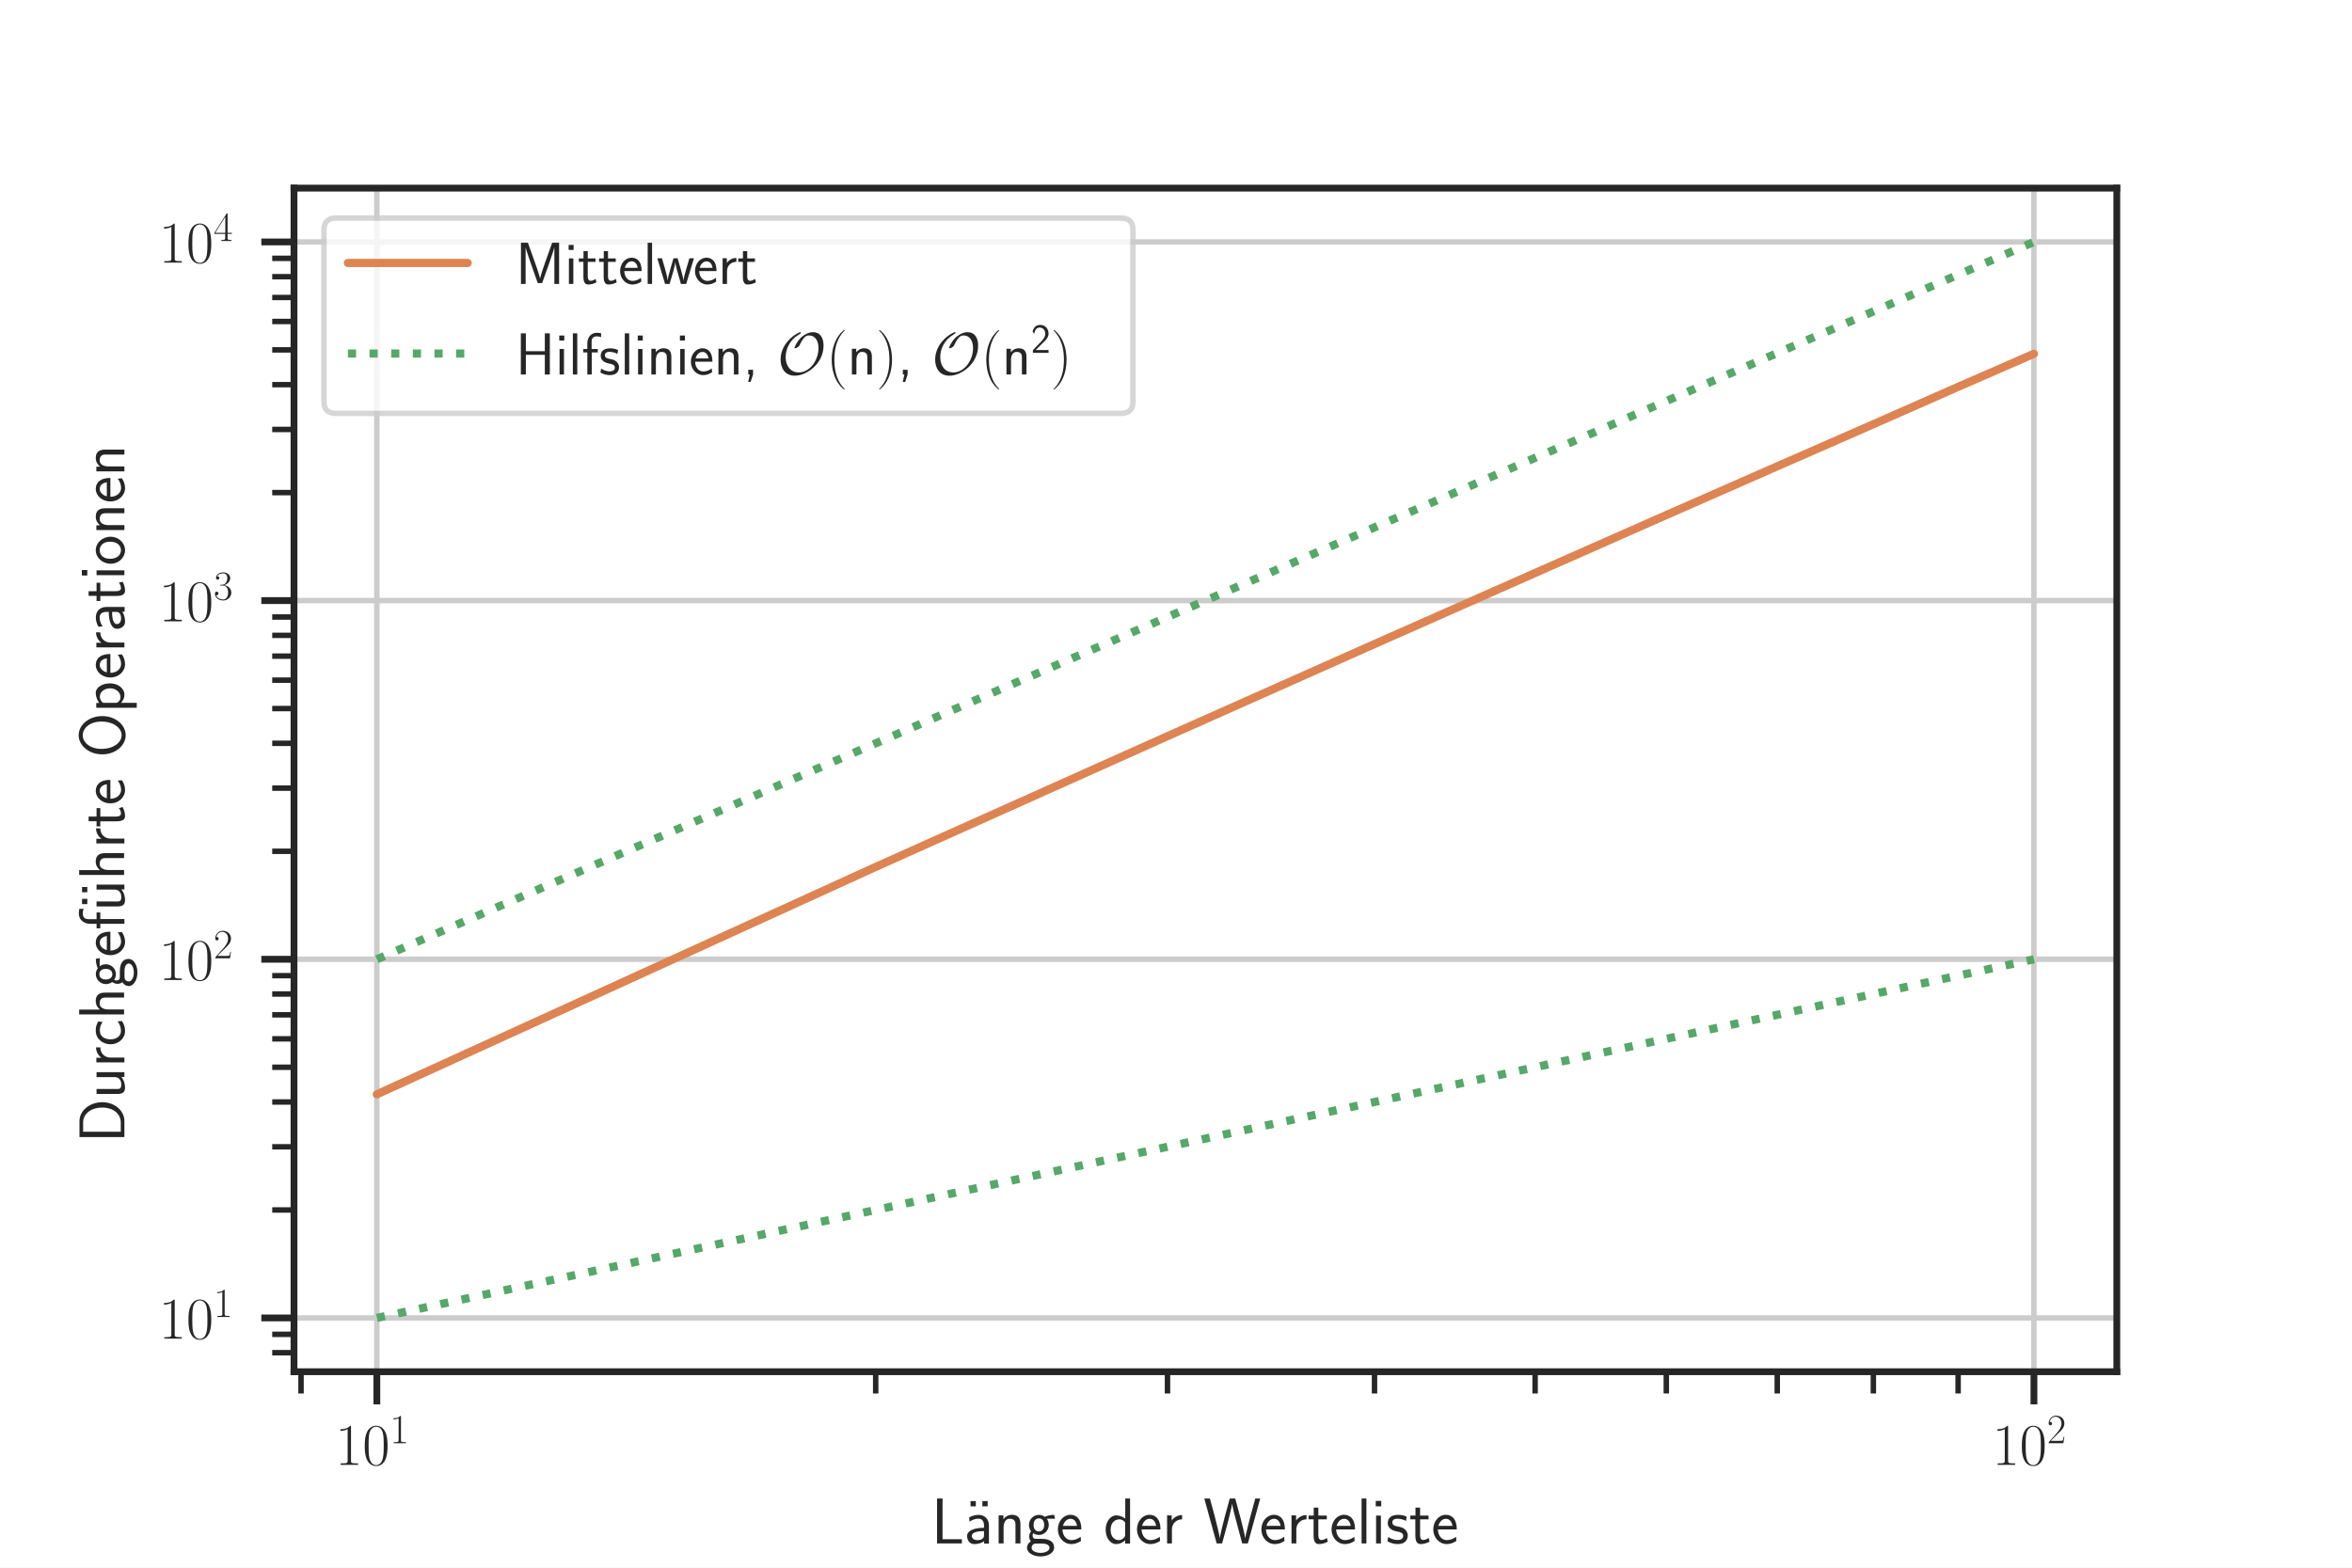
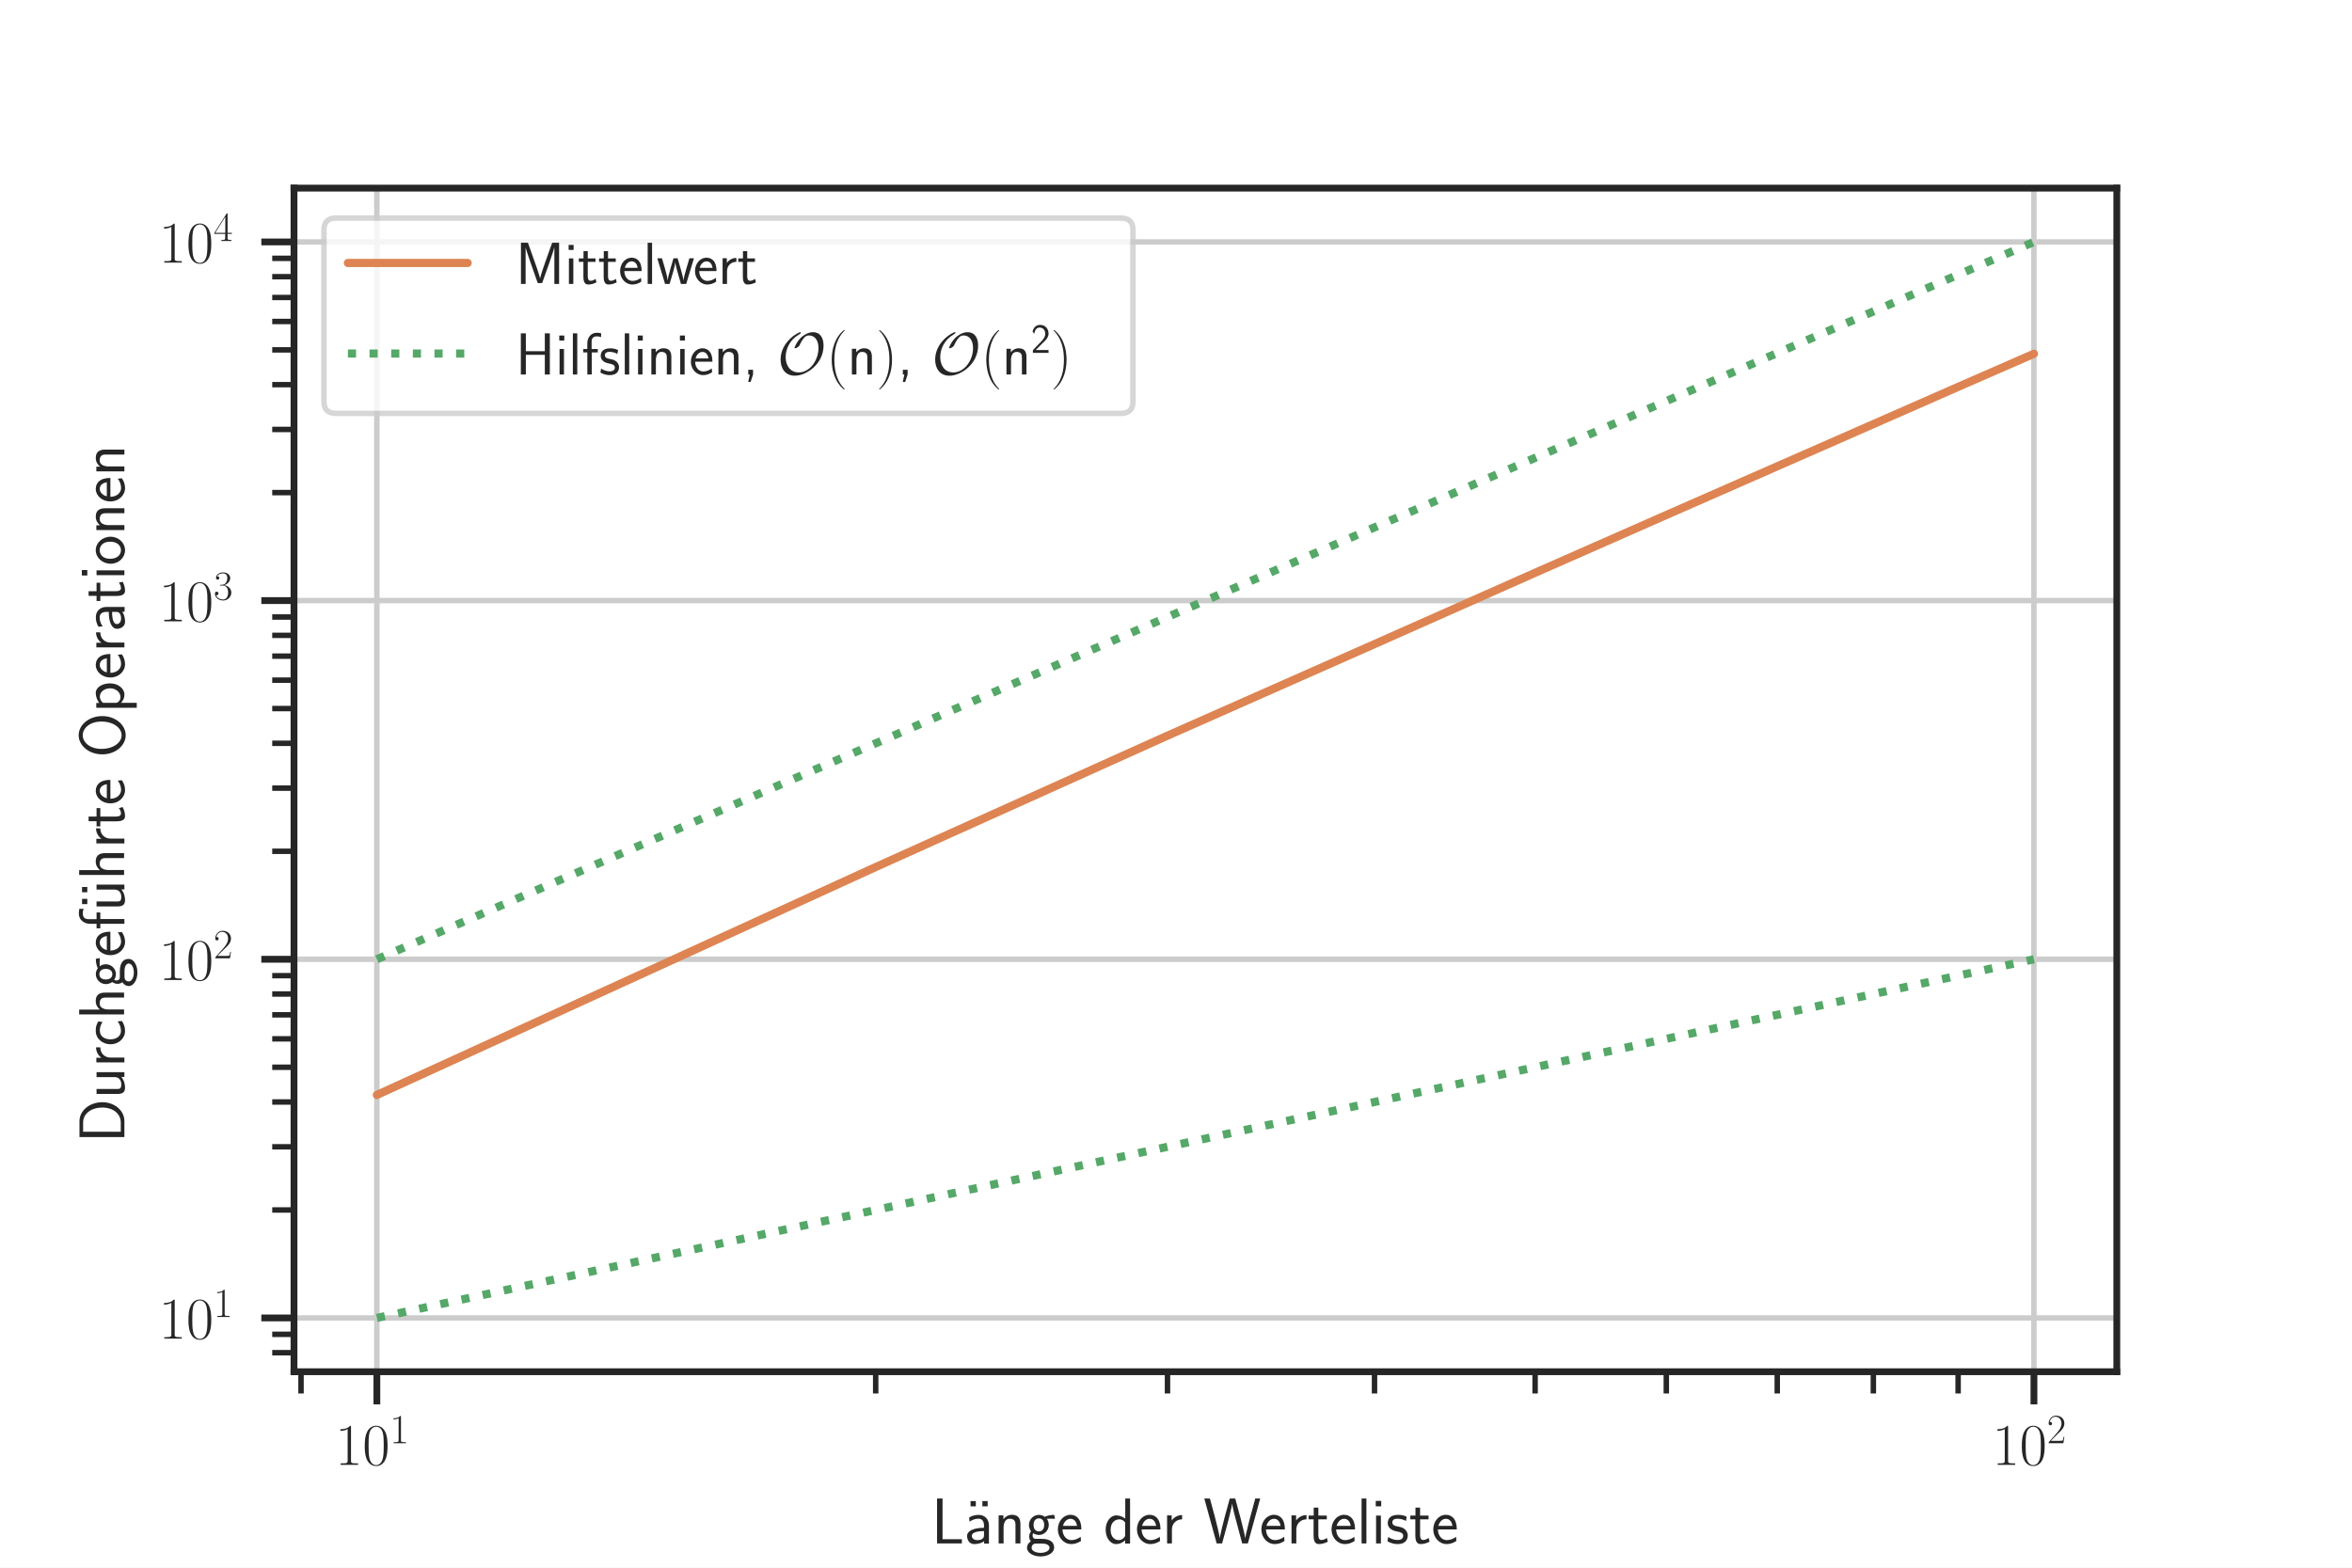
<svg xmlns="http://www.w3.org/2000/svg" xmlns:xlink="http://www.w3.org/1999/xlink" height="288pt" version="1.1" viewBox="0 0 432 288" width="432pt">
  <defs>
    <style type="text/css">*{stroke-linecap:butt;stroke-linejoin:round;}</style>
  </defs>
  <g id="figure_1">
    <g id="patch_1">
      <path d="M 0 288  L 432 288  L 432 0  L 0 0  z " style="fill:#ffffff;" />
    </g>
    <g id="axes_1">
      <g id="patch_2">
        <path d="M 54 252  L 388.8 252  L 388.8 34.56  L 54 34.56  z " style="fill:#ffffff;" />
      </g>
      <g id="matplotlib.axis_1">
        <g id="xtick_1">
          <g id="line2d_1">
-             <path clip-path="url(#p7a1b36a013)" d="M 69.218 252  L 69.218 34.56  " style="fill:none;stroke:#cccccc;stroke-linecap:round;" />
+             <path clip-path="url(#p994ddbbc6c)" d="M 69.218 252  L 69.218 34.56  " style="fill:none;stroke:#cccccc;stroke-linecap:round;" />
          </g>
          <g id="line2d_2">
            <defs>
-               <path d="M 0 0  L 0 6  " id="m33a12bcef4" style="stroke:#262626;stroke-width:1.25;" />
-             </defs>
-             <g>
-               <use style="fill:#262626;stroke:#262626;stroke-width:1.25;" x="69.218" xlink:href="#m33a12bcef4" y="252" />
+               <path d="M 0 0  L 0 6  " id="m03bc53f016" style="stroke:#262626;stroke-width:1.25;" />
+             </defs>
+             <g>
+               <use style="fill:#262626;stroke:#262626;stroke-width:1.25;" x="69.218" xlink:href="#m03bc53f016" y="252" />
            </g>
          </g>
          <g id="text_1">
            <g style="fill:#262626;" transform="translate(61.55454 269.1103)scale(0.11 -0.11)">
              <defs>
                <path d="M 1702 4058  C 1702 4192 1696 4192 1606 4192  C 1357 3916 979 3827 621 3827  C 602 3827 570 3827 563 3808  C 557 3795 557 3782 557 3648  C 755 3648 1088 3686 1344 3839  L 1344 461  C 1344 236 1331 160 781 160  L 589 160  L 589 0  C 896 0 1216 0 1523 0  C 1830 0 2150 0 2458 0  L 2458 160  L 2266 160  C 1715 160 1702 230 1702 458  L 1702 4058  z " id="CMR17-31" transform="scale(0.015625)" />
                <path d="M 2688 2025  C 2688 2416 2682 3080 2413 3591  C 2176 4039 1798 4198 1466 4198  C 1158 4198 768 4058 525 3597  C 269 3118 243 2524 243 2025  C 243 1661 250 1106 448 619  C 723 -39 1216 -128 1466 -128  C 1760 -128 2208 -7 2470 600  C 2662 1042 2688 1559 2688 2025  z M 1466 -26  C 1056 -26 813 325 723 812  C 653 1188 653 1738 653 2096  C 653 2588 653 2997 736 3387  C 858 3929 1216 4096 1466 4096  C 1728 4096 2067 3923 2189 3400  C 2272 3036 2278 2607 2278 2096  C 2278 1680 2278 1169 2202 792  C 2067 95 1690 -26 1466 -26  z " id="CMR17-30" transform="scale(0.015625)" />
              </defs>
              <use transform="scale(0.996264)" xlink:href="#CMR17-31" />
              <use transform="translate(45.69048 0)scale(0.996264)" xlink:href="#CMR17-30" />
              <use transform="translate(91.38095 36.15364)scale(0.697382)" xlink:href="#CMR17-31" />
            </g>
          </g>
        </g>
        <g id="xtick_2">
          <g id="line2d_3">
-             <path clip-path="url(#p7a1b36a013)" d="M 373.582 252  L 373.582 34.56  " style="fill:none;stroke:#cccccc;stroke-linecap:round;" />
+             <path clip-path="url(#p994ddbbc6c)" d="M 373.582 252  L 373.582 34.56  " style="fill:none;stroke:#cccccc;stroke-linecap:round;" />
          </g>
          <g id="line2d_4">
            <g>
-               <use style="fill:#262626;stroke:#262626;stroke-width:1.25;" x="373.582" xlink:href="#m33a12bcef4" y="252" />
+               <use style="fill:#262626;stroke:#262626;stroke-width:1.25;" x="373.582" xlink:href="#m03bc53f016" y="252" />
            </g>
          </g>
          <g id="text_2">
            <g style="fill:#262626;" transform="translate(365.9182 269.1103)scale(0.11 -0.11)">
              <defs>
                <path d="M 2669 989  L 2554 989  C 2490 536 2438 459 2413 420  C 2381 369 1920 369 1830 369  L 602 369  C 832 619 1280 1072 1824 1597  C 2214 1967 2669 2402 2669 3035  C 2669 3790 2067 4224 1395 4224  C 691 4224 262 3604 262 3030  C 262 2780 448 2748 525 2748  C 589 2748 781 2787 781 3010  C 781 3207 614 3264 525 3264  C 486 3264 448 3258 422 3245  C 544 3790 915 4058 1306 4058  C 1862 4058 2227 3617 2227 3035  C 2227 2479 1901 2000 1536 1584  L 262 146  L 262 0  L 2515 0  L 2669 989  z " id="CMR17-32" transform="scale(0.015625)" />
              </defs>
              <use transform="scale(0.996264)" xlink:href="#CMR17-31" />
              <use transform="translate(45.69048 0)scale(0.996264)" xlink:href="#CMR17-30" />
              <use transform="translate(91.38095 36.15364)scale(0.697382)" xlink:href="#CMR17-32" />
            </g>
          </g>
        </g>
        <g id="xtick_3">
          <g id="line2d_5">
            <defs>
-               <path d="M 0 0  L 0 4  " id="m834cd4050b" style="stroke:#262626;" />
-             </defs>
-             <g>
-               <use style="fill:#262626;stroke:#262626;" x="55.291" xlink:href="#m834cd4050b" y="252" />
+               <path d="M 0 0  L 0 4  " id="m96eaa9b35e" style="stroke:#262626;" />
+             </defs>
+             <g>
+               <use style="fill:#262626;stroke:#262626;" x="55.291" xlink:href="#m96eaa9b35e" y="252" />
            </g>
          </g>
        </g>
        <g id="xtick_4">
          <g id="line2d_6">
            <g>
-               <use style="fill:#262626;stroke:#262626;" x="160.841" xlink:href="#m834cd4050b" y="252" />
+               <use style="fill:#262626;stroke:#262626;" x="160.841" xlink:href="#m96eaa9b35e" y="252" />
            </g>
          </g>
        </g>
        <g id="xtick_5">
          <g id="line2d_7">
            <g>
-               <use style="fill:#262626;stroke:#262626;" x="214.437" xlink:href="#m834cd4050b" y="252" />
+               <use style="fill:#262626;stroke:#262626;" x="214.437" xlink:href="#m96eaa9b35e" y="252" />
            </g>
          </g>
        </g>
        <g id="xtick_6">
          <g id="line2d_8">
            <g>
-               <use style="fill:#262626;stroke:#262626;" x="252.463" xlink:href="#m834cd4050b" y="252" />
+               <use style="fill:#262626;stroke:#262626;" x="252.463" xlink:href="#m96eaa9b35e" y="252" />
            </g>
          </g>
        </g>
        <g id="xtick_7">
          <g id="line2d_9">
            <g>
-               <use style="fill:#262626;stroke:#262626;" x="281.959" xlink:href="#m834cd4050b" y="252" />
+               <use style="fill:#262626;stroke:#262626;" x="281.959" xlink:href="#m96eaa9b35e" y="252" />
            </g>
          </g>
        </g>
        <g id="xtick_8">
          <g id="line2d_10">
            <g>
-               <use style="fill:#262626;stroke:#262626;" x="306.059" xlink:href="#m834cd4050b" y="252" />
+               <use style="fill:#262626;stroke:#262626;" x="306.059" xlink:href="#m96eaa9b35e" y="252" />
            </g>
          </g>
        </g>
        <g id="xtick_9">
          <g id="line2d_11">
            <g>
-               <use style="fill:#262626;stroke:#262626;" x="326.435" xlink:href="#m834cd4050b" y="252" />
+               <use style="fill:#262626;stroke:#262626;" x="326.435" xlink:href="#m96eaa9b35e" y="252" />
            </g>
          </g>
        </g>
        <g id="xtick_10">
          <g id="line2d_12">
            <g>
-               <use style="fill:#262626;stroke:#262626;" x="344.086" xlink:href="#m834cd4050b" y="252" />
+               <use style="fill:#262626;stroke:#262626;" x="344.086" xlink:href="#m96eaa9b35e" y="252" />
            </g>
          </g>
        </g>
        <g id="xtick_11">
          <g id="line2d_13">
            <g>
-               <use style="fill:#262626;stroke:#262626;" x="359.655" xlink:href="#m834cd4050b" y="252" />
+               <use style="fill:#262626;stroke:#262626;" x="359.655" xlink:href="#m96eaa9b35e" y="252" />
            </g>
          </g>
        </g>
        <g id="text_3">
          <g style="fill:#262626;" transform="translate(171.063 283.5434)scale(0.12 -0.12)">
            <defs>
              <path d="M 1670 414  C 1594 414 1517 414 1440 414  L 1101 414  L 1101 4416  L 563 4416  L 563 0  L 3002 0  L 3002 414  L 1670 414  z " id="CMSS17-4c" transform="scale(0.015625)" />
              <path d="M 1178 4164  L 659 4164  L 659 3648  L 1178 3648  L 1178 4164  z M 2342 4164  L 1824 4164  L 1824 3648  L 2342 3648  L 2342 4164  z " id="CMSS17-7f" transform="scale(0.015625)" />
              <path d="M 2406 1791  C 2406 2392 1978 2808 1402 2808  C 1120 2808 813 2757 461 2553  L 499 2135  C 659 2248 934 2432 1395 2432  C 1722 2432 1920 2180 1920 1782  L 1920 1536  C 896 1536 256 1238 256 726  C 256 461 416 -64 947 -64  C 1043 -64 1562 -64 1933 217  L 1933 -19  L 2406 -19  L 2406 1791  z M 1920 816  C 1920 701 1920 548 1728 434  C 1562 325 1350 325 1261 325  C 941 325 723 511 723 744  C 723 1211 1722 1211 1920 1211  L 1920 816  z " id="CMSS17-61" transform="scale(0.015625)" />
              <path d="M 2618 1877  C 2618 2283 2522 2816 1798 2816  C 1389 2816 1120 2606 941 2389  L 941 2758  L 474 2758  L 474 0  L 960 0  L 960 1559  C 960 1964 1114 2428 1549 2428  C 2112 2428 2131 2048 2131 1829  L 2131 0  L 2618 0  L 2618 1877  z " id="CMSS17-6e" transform="scale(0.015625)" />
              <path d="M 2848 2808  C 2483 2808 2170 2738 1914 2617  C 1702 2777 1485 2808 1338 2808  C 781 2808 358 2349 358 1814  C 358 1468 550 1207 563 1195  C 448 1035 384 863 384 672  C 384 448 474 289 544 200  C 211 -3 166 -314 166 -435  C 166 -898 749 -1280 1498 -1280  C 2253 -1280 2835 -898 2835 -428  C 2835 448 1856 448 1587 448  L 1069 448  C 973 448 717 448 717 791  C 717 921 774 1004 781 1010  C 877 940 1075 832 1338 832  C 1869 832 2310 1278 2310 1827  C 2310 2132 2170 2355 2112 2432  L 2131 2432  C 2150 2432 2419 2432 2515 2432  C 2720 2432 2739 2429 2918 2419  L 2848 2808  z M 1338 1182  C 1120 1182 813 1315 813 1823  C 813 2375 1165 2464 1331 2464  C 1549 2464 1856 2331 1856 1823  C 1856 1271 1504 1182 1338 1182  z M 1581 -10  C 1734 -10 2381 -10 2381 -442  C 2381 -714 1984 -929 1504 -929  C 1018 -929 621 -720 621 -435  C 621 -403 621 -10 1062 -10  L 1581 -10  z " id="CMSS17-67" transform="scale(0.015625)" />
              <path d="M 2502 1377  C 2502 1590 2490 2003 2285 2345  C 2061 2713 1696 2816 1421 2816  C 755 2816 192 2188 192 1375  C 192 582 774 -64 1510 -64  C 1798 -64 2150 19 2470 248  C 2470 274 2458 414 2451 420  C 2451 433 2432 630 2432 656  C 2125 407 1773 325 1517 325  C 1107 325 666 667 646 1377  L 2502 1377  z M 698 1728  C 781 2084 1062 2421 1421 2421  C 1517 2421 1965 2421 2080 1728  L 698 1728  z " id="CMSS17-65" transform="scale(0.015625)" />
              <path d="M 2611 4416  L 2138 4416  L 2138 2438  C 1939 2603 1613 2756 1254 2756  C 672 2756 211 2131 211 1347  C 211 562 666 -64 1235 -64  C 1677 -64 1971 172 2125 306  L 2125 -13  L 2611 -13  L 2611 4416  z M 2125 836  C 2125 747 2125 653 1926 482  C 1798 375 1645 325 1498 325  C 1152 325 698 576 698 1340  C 698 2134 1210 2368 1562 2368  C 1798 2368 1990 2254 2125 2065  L 2125 836  z " id="CMSS17-64" transform="scale(0.015625)" />
              <path d="M 954 1363  C 954 1965 1395 2368 1958 2368  L 1958 2789  C 1549 2789 1165 2585 934 2253  L 934 2758  L 480 2758  L 480 0  L 954 0  L 954 1363  z " id="CMSS17-72" transform="scale(0.015625)" />
              <path d="M 5581 4416  L 5094 4416  L 4557 2437  C 4474 2118 4397 1801 4320 1482  C 4205 1011 4122 681 4109 515  L 4102 515  C 4090 687 4006 1049 3904 1457  C 3827 1795 3744 2131 3654 2462  L 3123 4416  L 2586 4416  L 2080 2562  L 1824 1549  C 1632 747 1626 632 1613 505  L 1606 505  C 1606 543 1581 753 1402 1498  C 1312 1868 1222 2244 1126 2601  L 634 4416  L 83 4416  L 1299 0  L 1830 0  L 2336 1839  L 2592 2851  C 2765 3564 2803 3742 2816 3901  L 2822 3901  C 2822 3876 2880 3474 3130 2545  L 3808 0  L 4365 0  L 5581 4416  z " id="CMSS17-57" transform="scale(0.015625)" />
              <path d="M 1069 2368  L 1901 2368  L 1901 2737  L 1069 2737  L 1069 3520  L 614 3520  L 614 2737  L 109 2737  L 109 2368  L 602 2368  L 602 749  C 602 384 685 -64 1107 -64  C 1427 -64 1722 25 2003 172  L 1901 548  C 1747 414 1562 337 1363 337  C 1082 337 1069 696 1069 856  L 1069 2368  z " id="CMSS17-74" transform="scale(0.015625)" />
              <path d="M 947 4416  L 474 4416  L 474 0  L 947 0  L 947 4416  z " id="CMSS17-6c" transform="scale(0.015625)" />
              <path d="M 979 4183  L 442 4183  L 442 3648  L 979 3648  L 979 4183  z M 947 2739  L 474 2739  L 474 0  L 947 0  L 947 2739  z " id="CMSS17-69" transform="scale(0.015625)" />
              <path d="M 2061 2627  C 1683 2807 1389 2807 1197 2807  C 742 2807 198 2648 198 2003  C 198 1359 902 1218 1094 1179  C 1389 1122 1715 1058 1715 740  C 1715 337 1254 337 1171 337  C 915 337 563 407 243 638  L 166 210  C 531 0 883 -64 1178 -64  C 1965 -64 2163 416 2163 781  C 2163 1094 1984 1305 1862 1401  C 1651 1568 1574 1587 1050 1696  C 960 1709 646 1779 646 2066  C 646 2432 1050 2432 1139 2432  C 1555 2432 1811 2303 1984 2208  L 2061 2627  z " id="CMSS17-73" transform="scale(0.015625)" />
            </defs>
            <use transform="scale(0.996264)" xlink:href="#CMSS17-4c" />
            <use transform="translate(49.72625 0)scale(0.996264)" xlink:href="#CMSS17-7f" />
            <use transform="translate(50.68711 0)scale(0.996264)" xlink:href="#CMSS17-61" />
            <use transform="translate(95.60903 0)scale(0.996264)" xlink:href="#CMSS17-6e" />
            <use transform="translate(143.814 0)scale(0.996264)" xlink:href="#CMSS17-67" />
            <use transform="translate(190.6576 0)scale(0.996264)" xlink:href="#CMSS17-65" />
            <use transform="translate(263.5255 0)scale(0.996264)" xlink:href="#CMSS17-64" />
            <use transform="translate(311.7305 0)scale(0.996264)" xlink:href="#CMSS17-65" />
            <use transform="translate(353.3693 0)scale(0.996264)" xlink:href="#CMSS17-72" />
            <use transform="translate(416.5082 0)scale(0.996264)" xlink:href="#CMSS17-57" />
            <use transform="translate(502.1479 0)scale(0.996264)" xlink:href="#CMSS17-65" />
            <use transform="translate(543.7867 0)scale(0.996264)" xlink:href="#CMSS17-72" />
            <use transform="translate(575.6965 0)scale(0.996264)" xlink:href="#CMSS17-74" />
            <use transform="translate(609.5281 0)scale(0.996264)" xlink:href="#CMSS17-65" />
            <use transform="translate(651.1669 0)scale(0.996264)" xlink:href="#CMSS17-6c" />
            <use transform="translate(673.3476 0)scale(0.996264)" xlink:href="#CMSS17-69" />
            <use transform="translate(695.5283 0)scale(0.996264)" xlink:href="#CMSS17-73" />
            <use transform="translate(731.4419 0)scale(0.996264)" xlink:href="#CMSS17-74" />
            <use transform="translate(765.2734 0)scale(0.996264)" xlink:href="#CMSS17-65" />
          </g>
        </g>
      </g>
      <g id="matplotlib.axis_2">
        <g id="ytick_1">
          <g id="line2d_14">
-             <path clip-path="url(#p7a1b36a013)" d="M 54 242.116  L 388.8 242.116  " style="fill:none;stroke:#cccccc;stroke-linecap:round;" />
+             <path clip-path="url(#p994ddbbc6c)" d="M 54 242.116  L 388.8 242.116  " style="fill:none;stroke:#cccccc;stroke-linecap:round;" />
          </g>
          <g id="line2d_15">
            <defs>
-               <path d="M 0 0  L -6 0  " id="m596c46cabe" style="stroke:#262626;stroke-width:1.25;" />
-             </defs>
-             <g>
-               <use style="fill:#262626;stroke:#262626;stroke-width:1.25;" x="54" xlink:href="#m596c46cabe" y="242.116" />
+               <path d="M 0 0  L -6 0  " id="m6e519a9a0d" style="stroke:#262626;stroke-width:1.25;" />
+             </defs>
+             <g>
+               <use style="fill:#262626;stroke:#262626;stroke-width:1.25;" x="54" xlink:href="#m6e519a9a0d" y="242.116" />
            </g>
          </g>
          <g id="text_4">
            <g style="fill:#262626;" transform="translate(29.17273 245.9215)scale(0.11 -0.11)">
              <use transform="scale(0.996264)" xlink:href="#CMR17-31" />
              <use transform="translate(45.69048 0)scale(0.996264)" xlink:href="#CMR17-30" />
              <use transform="translate(91.38095 36.15364)scale(0.697382)" xlink:href="#CMR17-31" />
            </g>
          </g>
        </g>
        <g id="ytick_2">
          <g id="line2d_16">
-             <path clip-path="url(#p7a1b36a013)" d="M 54 176.225  L 388.8 176.225  " style="fill:none;stroke:#cccccc;stroke-linecap:round;" />
+             <path clip-path="url(#p994ddbbc6c)" d="M 54 176.225  L 388.8 176.225  " style="fill:none;stroke:#cccccc;stroke-linecap:round;" />
          </g>
          <g id="line2d_17">
            <g>
-               <use style="fill:#262626;stroke:#262626;stroke-width:1.25;" x="54" xlink:href="#m596c46cabe" y="176.225" />
+               <use style="fill:#262626;stroke:#262626;stroke-width:1.25;" x="54" xlink:href="#m6e519a9a0d" y="176.225" />
            </g>
          </g>
          <g id="text_5">
            <g style="fill:#262626;" transform="translate(29.17273 180.0306)scale(0.11 -0.11)">
              <use transform="scale(0.996264)" xlink:href="#CMR17-31" />
              <use transform="translate(45.69048 0)scale(0.996264)" xlink:href="#CMR17-30" />
              <use transform="translate(91.38095 36.15364)scale(0.697382)" xlink:href="#CMR17-32" />
            </g>
          </g>
        </g>
        <g id="ytick_3">
          <g id="line2d_18">
-             <path clip-path="url(#p7a1b36a013)" d="M 54 110.335  L 388.8 110.335  " style="fill:none;stroke:#cccccc;stroke-linecap:round;" />
+             <path clip-path="url(#p994ddbbc6c)" d="M 54 110.335  L 388.8 110.335  " style="fill:none;stroke:#cccccc;stroke-linecap:round;" />
          </g>
          <g id="line2d_19">
            <g>
-               <use style="fill:#262626;stroke:#262626;stroke-width:1.25;" x="54" xlink:href="#m596c46cabe" y="110.335" />
+               <use style="fill:#262626;stroke:#262626;stroke-width:1.25;" x="54" xlink:href="#m6e519a9a0d" y="110.335" />
            </g>
          </g>
          <g id="text_6">
            <g style="fill:#262626;" transform="translate(29.17273 114.1397)scale(0.11 -0.11)">
              <defs>
                <path d="M 1414 2157  C 1984 2157 2234 1662 2234 1090  C 2234 320 1824 25 1453 25  C 1114 25 563 194 390 693  C 422 680 454 680 486 680  C 640 680 755 782 755 948  C 755 1133 614 1216 486 1216  C 378 1216 211 1165 211 926  C 211 335 787 -128 1466 -128  C 2176 -128 2720 430 2720 1085  C 2720 1707 2208 2157 1600 2227  C 2086 2328 2554 2756 2554 3329  C 2554 3820 2048 4179 1472 4179  C 890 4179 378 3829 378 3329  C 378 3110 544 3072 627 3072  C 762 3072 877 3155 877 3321  C 877 3486 762 3569 627 3569  C 602 3569 570 3569 544 3557  C 730 3959 1235 4032 1459 4032  C 1683 4032 2106 3925 2106 3320  C 2106 3143 2080 2828 1862 2550  C 1670 2304 1453 2304 1242 2284  C 1210 2284 1062 2269 1037 2269  C 992 2263 966 2257 966 2208  C 966 2163 973 2157 1101 2157  L 1414 2157  z " id="CMR17-33" transform="scale(0.015625)" />
              </defs>
              <use transform="scale(0.996264)" xlink:href="#CMR17-31" />
              <use transform="translate(45.69048 0)scale(0.996264)" xlink:href="#CMR17-30" />
              <use transform="translate(91.38095 36.15364)scale(0.697382)" xlink:href="#CMR17-33" />
            </g>
          </g>
        </g>
        <g id="ytick_4">
          <g id="line2d_20">
-             <path clip-path="url(#p7a1b36a013)" d="M 54 44.444  L 388.8 44.444  " style="fill:none;stroke:#cccccc;stroke-linecap:round;" />
+             <path clip-path="url(#p994ddbbc6c)" d="M 54 44.444  L 388.8 44.444  " style="fill:none;stroke:#cccccc;stroke-linecap:round;" />
          </g>
          <g id="line2d_21">
            <g>
-               <use style="fill:#262626;stroke:#262626;stroke-width:1.25;" x="54" xlink:href="#m596c46cabe" y="44.444" />
+               <use style="fill:#262626;stroke:#262626;stroke-width:1.25;" x="54" xlink:href="#m6e519a9a0d" y="44.444" />
            </g>
          </g>
          <g id="text_7">
            <g style="fill:#262626;" transform="translate(29.17273 48.24881)scale(0.11 -0.11)">
              <defs>
                <path d="M 2150 4122  C 2150 4256 2144 4256 2029 4256  L 128 1254  L 128 1088  L 1779 1088  L 1779 457  C 1779 224 1766 160 1318 160  L 1197 160  L 1197 0  C 1402 0 1747 0 1965 0  C 2182 0 2528 0 2733 0  L 2733 160  L 2611 160  C 2163 160 2150 224 2150 457  L 2150 1088  L 2803 1088  L 2803 1254  L 2150 1254  L 2150 4122  z M 1798 3703  L 1798 1254  L 256 1254  L 1798 3703  z " id="CMR17-34" transform="scale(0.015625)" />
              </defs>
              <use transform="scale(0.996264)" xlink:href="#CMR17-31" />
              <use transform="translate(45.69048 0)scale(0.996264)" xlink:href="#CMR17-30" />
              <use transform="translate(91.38095 36.15364)scale(0.697382)" xlink:href="#CMR17-34" />
            </g>
          </g>
        </g>
        <g id="ytick_5">
          <g id="line2d_22">
            <defs>
-               <path d="M 0 0  L -4 0  " id="me443532867" style="stroke:#262626;" />
-             </defs>
-             <g>
-               <use style="fill:#262626;stroke:#262626;" x="54" xlink:href="#me443532867" y="248.502" />
+               <path d="M 0 0  L -4 0  " id="mc745300a57" style="stroke:#262626;" />
+             </defs>
+             <g>
+               <use style="fill:#262626;stroke:#262626;" x="54" xlink:href="#mc745300a57" y="248.502" />
            </g>
          </g>
        </g>
        <g id="ytick_6">
          <g id="line2d_23">
            <g>
-               <use style="fill:#262626;stroke:#262626;" x="54" xlink:href="#me443532867" y="245.131" />
+               <use style="fill:#262626;stroke:#262626;" x="54" xlink:href="#mc745300a57" y="245.131" />
            </g>
          </g>
        </g>
        <g id="ytick_7">
          <g id="line2d_24">
            <g>
-               <use style="fill:#262626;stroke:#262626;" x="54" xlink:href="#me443532867" y="222.281" />
+               <use style="fill:#262626;stroke:#262626;" x="54" xlink:href="#mc745300a57" y="222.281" />
            </g>
          </g>
        </g>
        <g id="ytick_8">
          <g id="line2d_25">
            <g>
-               <use style="fill:#262626;stroke:#262626;" x="54" xlink:href="#me443532867" y="210.678" />
+               <use style="fill:#262626;stroke:#262626;" x="54" xlink:href="#mc745300a57" y="210.678" />
            </g>
          </g>
        </g>
        <g id="ytick_9">
          <g id="line2d_26">
            <g>
-               <use style="fill:#262626;stroke:#262626;" x="54" xlink:href="#me443532867" y="202.446" />
+               <use style="fill:#262626;stroke:#262626;" x="54" xlink:href="#mc745300a57" y="202.446" />
            </g>
          </g>
        </g>
        <g id="ytick_10">
          <g id="line2d_27">
            <g>
-               <use style="fill:#262626;stroke:#262626;" x="54" xlink:href="#me443532867" y="196.061" />
+               <use style="fill:#262626;stroke:#262626;" x="54" xlink:href="#mc745300a57" y="196.061" />
            </g>
          </g>
        </g>
        <g id="ytick_11">
          <g id="line2d_28">
            <g>
-               <use style="fill:#262626;stroke:#262626;" x="54" xlink:href="#me443532867" y="190.843" />
+               <use style="fill:#262626;stroke:#262626;" x="54" xlink:href="#mc745300a57" y="190.843" />
            </g>
          </g>
        </g>
        <g id="ytick_12">
          <g id="line2d_29">
            <g>
-               <use style="fill:#262626;stroke:#262626;" x="54" xlink:href="#me443532867" y="186.432" />
+               <use style="fill:#262626;stroke:#262626;" x="54" xlink:href="#mc745300a57" y="186.432" />
            </g>
          </g>
        </g>
        <g id="ytick_13">
          <g id="line2d_30">
            <g>
-               <use style="fill:#262626;stroke:#262626;" x="54" xlink:href="#me443532867" y="182.611" />
+               <use style="fill:#262626;stroke:#262626;" x="54" xlink:href="#mc745300a57" y="182.611" />
            </g>
          </g>
        </g>
        <g id="ytick_14">
          <g id="line2d_31">
            <g>
-               <use style="fill:#262626;stroke:#262626;" x="54" xlink:href="#me443532867" y="179.24" />
+               <use style="fill:#262626;stroke:#262626;" x="54" xlink:href="#mc745300a57" y="179.24" />
            </g>
          </g>
        </g>
        <g id="ytick_15">
          <g id="line2d_32">
            <g>
-               <use style="fill:#262626;stroke:#262626;" x="54" xlink:href="#me443532867" y="156.39" />
+               <use style="fill:#262626;stroke:#262626;" x="54" xlink:href="#mc745300a57" y="156.39" />
            </g>
          </g>
        </g>
        <g id="ytick_16">
          <g id="line2d_33">
            <g>
-               <use style="fill:#262626;stroke:#262626;" x="54" xlink:href="#me443532867" y="144.788" />
+               <use style="fill:#262626;stroke:#262626;" x="54" xlink:href="#mc745300a57" y="144.788" />
            </g>
          </g>
        </g>
        <g id="ytick_17">
          <g id="line2d_34">
            <g>
-               <use style="fill:#262626;stroke:#262626;" x="54" xlink:href="#me443532867" y="136.555" />
+               <use style="fill:#262626;stroke:#262626;" x="54" xlink:href="#mc745300a57" y="136.555" />
            </g>
          </g>
        </g>
        <g id="ytick_18">
          <g id="line2d_35">
            <g>
-               <use style="fill:#262626;stroke:#262626;" x="54" xlink:href="#me443532867" y="130.17" />
+               <use style="fill:#262626;stroke:#262626;" x="54" xlink:href="#mc745300a57" y="130.17" />
            </g>
          </g>
        </g>
        <g id="ytick_19">
          <g id="line2d_36">
            <g>
-               <use style="fill:#262626;stroke:#262626;" x="54" xlink:href="#me443532867" y="124.952" />
+               <use style="fill:#262626;stroke:#262626;" x="54" xlink:href="#mc745300a57" y="124.952" />
            </g>
          </g>
        </g>
        <g id="ytick_20">
          <g id="line2d_37">
            <g>
-               <use style="fill:#262626;stroke:#262626;" x="54" xlink:href="#me443532867" y="120.541" />
+               <use style="fill:#262626;stroke:#262626;" x="54" xlink:href="#mc745300a57" y="120.541" />
            </g>
          </g>
        </g>
        <g id="ytick_21">
          <g id="line2d_38">
            <g>
-               <use style="fill:#262626;stroke:#262626;" x="54" xlink:href="#me443532867" y="116.72" />
+               <use style="fill:#262626;stroke:#262626;" x="54" xlink:href="#mc745300a57" y="116.72" />
            </g>
          </g>
        </g>
        <g id="ytick_22">
          <g id="line2d_39">
            <g>
-               <use style="fill:#262626;stroke:#262626;" x="54" xlink:href="#me443532867" y="113.35" />
+               <use style="fill:#262626;stroke:#262626;" x="54" xlink:href="#mc745300a57" y="113.35" />
            </g>
          </g>
        </g>
        <g id="ytick_23">
          <g id="line2d_40">
            <g>
-               <use style="fill:#262626;stroke:#262626;" x="54" xlink:href="#me443532867" y="90.499" />
+               <use style="fill:#262626;stroke:#262626;" x="54" xlink:href="#mc745300a57" y="90.499" />
            </g>
          </g>
        </g>
        <g id="ytick_24">
          <g id="line2d_41">
            <g>
-               <use style="fill:#262626;stroke:#262626;" x="54" xlink:href="#me443532867" y="78.897" />
+               <use style="fill:#262626;stroke:#262626;" x="54" xlink:href="#mc745300a57" y="78.897" />
            </g>
          </g>
        </g>
        <g id="ytick_25">
          <g id="line2d_42">
            <g>
-               <use style="fill:#262626;stroke:#262626;" x="54" xlink:href="#me443532867" y="70.664" />
+               <use style="fill:#262626;stroke:#262626;" x="54" xlink:href="#mc745300a57" y="70.664" />
            </g>
          </g>
        </g>
        <g id="ytick_26">
          <g id="line2d_43">
            <g>
-               <use style="fill:#262626;stroke:#262626;" x="54" xlink:href="#me443532867" y="64.279" />
+               <use style="fill:#262626;stroke:#262626;" x="54" xlink:href="#mc745300a57" y="64.279" />
            </g>
          </g>
        </g>
        <g id="ytick_27">
          <g id="line2d_44">
            <g>
-               <use style="fill:#262626;stroke:#262626;" x="54" xlink:href="#me443532867" y="59.061" />
+               <use style="fill:#262626;stroke:#262626;" x="54" xlink:href="#mc745300a57" y="59.061" />
            </g>
          </g>
        </g>
        <g id="ytick_28">
          <g id="line2d_45">
            <g>
-               <use style="fill:#262626;stroke:#262626;" x="54" xlink:href="#me443532867" y="54.65" />
+               <use style="fill:#262626;stroke:#262626;" x="54" xlink:href="#mc745300a57" y="54.65" />
            </g>
          </g>
        </g>
        <g id="ytick_29">
          <g id="line2d_46">
            <g>
-               <use style="fill:#262626;stroke:#262626;" x="54" xlink:href="#me443532867" y="50.829" />
+               <use style="fill:#262626;stroke:#262626;" x="54" xlink:href="#mc745300a57" y="50.829" />
            </g>
          </g>
        </g>
        <g id="ytick_30">
          <g id="line2d_47">
            <g>
-               <use style="fill:#262626;stroke:#262626;" x="54" xlink:href="#me443532867" y="47.459" />
+               <use style="fill:#262626;stroke:#262626;" x="54" xlink:href="#mc745300a57" y="47.459" />
            </g>
          </g>
        </g>
        <g id="text_8">
          <g style="fill:#262626;" transform="translate(22.84813 209.9597)rotate(-90)scale(0.12 -0.12)">
            <defs>
              <path d="M 570 4416  L 570 0  L 2144 0  C 3194 0 4000 980 4000 2170  C 4000 3398 3194 4416 2144 4416  L 570 4416  z M 1094 357  L 1094 4059  L 2003 4059  C 2861 4059 3475 3277 3475 2170  C 3475 1107 2867 357 2003 357  L 1094 357  z " id="CMSS17-44" transform="scale(0.015625)" />
              <path d="M 2618 2739  L 2131 2739  L 2131 972  C 2131 498 1786 306 1421 306  C 998 306 960 447 960 709  L 960 2739  L 474 2739  L 474 678  C 474 179 646 -64 1088 -64  C 1306 -64 1798 -13 2144 306  L 2144 0  L 2618 0  L 2618 2739  z " id="CMSS17-75" transform="scale(0.015625)" />
              <path d="M 2464 2541  C 2464 2585 2170 2714 2093 2739  C 1882 2816 1613 2816 1542 2816  C 710 2816 211 2093 211 1363  C 211 595 768 -64 1517 -64  C 1946 -64 2253 76 2502 242  L 2464 664  C 2189 453 1869 337 1523 337  C 1024 337 698 774 698 1369  C 698 1831 909 2414 1549 2414  C 1901 2414 2099 2343 2394 2145  L 2464 2541  z " id="CMSS17-63" transform="scale(0.015625)" />
              <path d="M 2618 1891  C 2618 2292 2522 2820 1798 2820  C 1395 2820 1133 2623 947 2407  L 947 4448  L 474 4448  L 474 32  L 960 32  L 960 1573  C 960 1973 1114 2432 1549 2432  C 2112 2432 2131 2056 2131 1839  L 2131 32  L 2618 32  L 2618 1891  z " id="CMSS17-68" transform="scale(0.015625)" />
              <path d="M 1075 2368  L 1722 2368  L 1722 2737  L 1062 2737  L 1062 3559  C 1062 4014 1408 4092 1606 4092  C 1670 4092 1850 4092 2080 4009  L 2080 4429  C 1933 4461 1754 4480 1613 4480  C 1018 4480 602 3993 602 3359  L 602 2737  L 160 2737  L 160 2368  L 602 2368  L 602 0  L 1075 0  L 1075 2368  z " id="CMSS17-66" transform="scale(0.015625)" />
              <path d="M 4096 2178  C 4096 3503 3219 4497 2214 4497  C 1210 4497 333 3497 333 2178  C 333 847 1222 -128 2214 -128  C 3206 -128 4096 847 4096 2178  z M 2214 273  C 1510 273 870 1057 870 2261  C 870 3433 1549 4096 2214 4096  C 2880 4096 3558 3433 3558 2261  C 3558 1051 2912 273 2214 273  z " id="CMSS17-4f" transform="scale(0.015625)" />
              <path d="M 966 333  C 1178 129 1466 -5 1773 -5  C 2368 -5 2880 603 2880 1412  C 2880 2159 2496 2816 1946 2816  C 1626 2816 1242 2702 954 2472  L 954 2765  L 480 2765  L 480 -1216  L 966 -1216  L 966 333  z M 966 2100  C 1018 2176 1235 2415 1587 2415  C 2035 2415 2394 1960 2394 1412  C 2394 787 1958 384 1530 384  C 1402 384 1267 415 1139 523  C 966 674 966 768 966 857  L 966 2100  z " id="CMSS17-70" transform="scale(0.015625)" />
              <path d="M 2829 1356  C 2829 2176 2221 2816 1504 2816  C 768 2816 173 2157 173 1356  C 173 544 787 -64 1498 -64  C 2227 -64 2829 563 2829 1356  z M 1504 337  C 1050 337 659 709 659 1408  C 659 2151 1114 2427 1498 2427  C 1914 2427 2342 2126 2342 1408  C 2342 683 1926 337 1504 337  z " id="CMSS17-6f" transform="scale(0.015625)" />
            </defs>
            <use transform="scale(0.996264)" xlink:href="#CMSS17-44" />
            <use transform="translate(67.54284 0)scale(0.996264)" xlink:href="#CMSS17-75" />
            <use transform="translate(115.7478 0)scale(0.996264)" xlink:href="#CMSS17-72" />
            <use transform="translate(147.6576 0)scale(0.996264)" xlink:href="#CMSS17-63" />
            <use transform="translate(189.2964 0)scale(0.996264)" xlink:href="#CMSS17-68" />
            <use transform="translate(237.5013 0)scale(0.996264)" xlink:href="#CMSS17-67" />
            <use transform="translate(284.3449 0)scale(0.996264)" xlink:href="#CMSS17-65" />
            <use transform="translate(325.9838 0)scale(0.996264)" xlink:href="#CMSS17-66" />
            <use transform="translate(355.2911 0)scale(0.996264)" xlink:href="#CMSS17-7f" />
            <use transform="translate(354.6104 0)scale(0.996264)" xlink:href="#CMSS17-75" />
            <use transform="translate(402.8154 0)scale(0.996264)" xlink:href="#CMSS17-68" />
            <use transform="translate(451.0203 0)scale(0.996264)" xlink:href="#CMSS17-72" />
            <use transform="translate(482.9301 0)scale(0.996264)" xlink:href="#CMSS17-74" />
            <use transform="translate(516.7617 0)scale(0.996264)" xlink:href="#CMSS17-65" />
            <use transform="translate(589.6296 0)scale(0.996264)" xlink:href="#CMSS17-4f" />
            <use transform="translate(658.6538 0)scale(0.996264)" xlink:href="#CMSS17-70" />
            <use transform="translate(709.4612 0)scale(0.996264)" xlink:href="#CMSS17-65" />
            <use transform="translate(751.1 0)scale(0.996264)" xlink:href="#CMSS17-72" />
            <use transform="translate(783.0098 0)scale(0.996264)" xlink:href="#CMSS17-61" />
            <use transform="translate(827.9317 0)scale(0.996264)" xlink:href="#CMSS17-74" />
            <use transform="translate(861.7633 0)scale(0.996264)" xlink:href="#CMSS17-69" />
            <use transform="translate(883.944 0)scale(0.996264)" xlink:href="#CMSS17-6f" />
            <use transform="translate(930.7877 0)scale(0.996264)" xlink:href="#CMSS17-6e" />
            <use transform="translate(978.9926 0)scale(0.996264)" xlink:href="#CMSS17-65" />
            <use transform="translate(1020.631 0)scale(0.996264)" xlink:href="#CMSS17-6e" />
          </g>
        </g>
      </g>
      <g id="line2d_48">
-         <path clip-path="url(#p7a1b36a013)" d="M 69.218 201.037  L 160.841 159.26  L 214.437 135.242  L 252.463 118.315  L 281.959 105.263  L 306.059 94.617  L 326.435 85.664  L 344.086 77.934  L 359.655 71.066  L 373.582 64.993  " style="fill:none;stroke:#dd8452;stroke-linecap:round;stroke-width:1.5;" />
+         <path clip-path="url(#p994ddbbc6c)" d="M 69.218 201.156  L 160.841 159.285  L 214.437 135.147  L 252.463 118.327  L 281.959 105.229  L 306.059 94.61  L 326.435 85.664  L 344.086 77.913  L 359.655 71.073  L 373.582 64.988  " style="fill:none;stroke:#dd8452;stroke-linecap:round;stroke-width:1.5;" />
      </g>
      <g id="line2d_49">
-         <path clip-path="url(#p7a1b36a013)" d="M 69.218 242.116  L 160.841 222.281  L 214.437 210.678  L 252.463 202.446  L 281.959 196.061  L 306.059 190.843  L 326.435 186.432  L 344.086 182.611  L 359.655 179.24  L 373.582 176.225  " style="fill:none;stroke:#55a868;stroke-dasharray:1.5,2.475;stroke-dashoffset:0;stroke-width:1.5;" />
+         <path clip-path="url(#p994ddbbc6c)" d="M 69.218 242.116  L 160.841 222.281  L 214.437 210.678  L 252.463 202.446  L 281.959 196.061  L 306.059 190.843  L 326.435 186.432  L 344.086 182.611  L 359.655 179.24  L 373.582 176.225  " style="fill:none;stroke:#55a868;stroke-dasharray:1.5,2.475;stroke-dashoffset:0;stroke-width:1.5;" />
      </g>
      <g id="line2d_50">
-         <path clip-path="url(#p7a1b36a013)" d="M 69.218 176.225  L 160.841 136.555  L 214.437 113.35  L 252.463 96.885  L 281.959 84.114  L 306.059 73.679  L 326.435 64.857  L 344.086 57.215  L 359.655 50.474  L 373.582 44.444  " style="fill:none;stroke:#55a868;stroke-dasharray:1.5,2.475;stroke-dashoffset:0;stroke-width:1.5;" />
+         <path clip-path="url(#p994ddbbc6c)" d="M 69.218 176.225  L 160.841 136.555  L 214.437 113.35  L 252.463 96.885  L 281.959 84.114  L 306.059 73.679  L 326.435 64.857  L 344.086 57.215  L 359.655 50.474  L 373.582 44.444  " style="fill:none;stroke:#55a868;stroke-dasharray:1.5,2.475;stroke-dashoffset:0;stroke-width:1.5;" />
      </g>
      <g id="patch_3">
        <path d="M 54 252  L 54 34.56  " style="fill:none;stroke:#262626;stroke-linecap:square;stroke-linejoin:miter;stroke-width:1.25;" />
      </g>
      <g id="patch_4">
        <path d="M 388.8 252  L 388.8 34.56  " style="fill:none;stroke:#262626;stroke-linecap:square;stroke-linejoin:miter;stroke-width:1.25;" />
      </g>
      <g id="patch_5">
        <path d="M 54 252  L 388.8 252  " style="fill:none;stroke:#262626;stroke-linecap:square;stroke-linejoin:miter;stroke-width:1.25;" />
      </g>
      <g id="patch_6">
        <path d="M 54 34.56  L 388.8 34.56  " style="fill:none;stroke:#262626;stroke-linecap:square;stroke-linejoin:miter;stroke-width:1.25;" />
      </g>
      <g id="legend_1">
        <g id="patch_7">
          <path d="M 61.7 75.942  L 205.894 75.942  Q 208.094 75.942 208.094 73.742  L 208.094 42.26  Q 208.094 40.06 205.894 40.06  L 61.7 40.06  Q 59.5 40.06 59.5 42.26  L 59.5 73.742  Q 59.5 75.942 61.7 75.942  z " style="fill:#ffffff;opacity:0.8;stroke:#cccccc;stroke-linejoin:miter;" />
        </g>
        <g id="line2d_51">
          <path d="M 63.9 48.31  L 85.9 48.31  " style="fill:none;stroke:#dd8452;stroke-linecap:round;stroke-width:1.5;" />
        </g>
        <g id="line2d_52" />
        <g id="text_9">
          <g style="fill:#262626;" transform="translate(94.7 52.16)scale(0.11 -0.11)">
            <defs>
              <path d="M 3194 2371  L 2886 1473  C 2835 1307 2662 791 2624 587  L 2618 587  C 2598 715 2560 849 2458 1174  C 2400 1365 2336 1562 2272 1741  L 1325 4416  L 576 4416  L 576 0  L 1075 0  L 1075 3900  L 1082 3900  C 1082 3894 1139 3613 1530 2499  L 2374 96  L 2848 96  L 3610 2231  C 3661 2378 3821 2843 3891 3066  C 3955 3257 4115 3728 4154 3913  L 4160 3913  L 4160 0  L 4666 0  L 4666 4416  L 3923 4416  L 3194 2371  z " id="CMSS17-4d" transform="scale(0.015625)" />
              <path d="M 4013 2752  L 3526 2752  L 3187 1601  C 3117 1358 2918 685 2893 371  L 2886 371  C 2874 564 2765 1024 2586 1633  L 2259 2752  L 1818 2752  L 1498 1658  C 1338 1101 1216 627 1203 371  L 1197 371  C 1171 749 909 1633 870 1773  L 582 2752  L 83 2752  L 915 0  L 1402 0  C 1734 1096 1990 1943 2010 2370  C 2022 2160 2131 1707 2195 1484  L 2618 0  L 3181 0  L 4013 2752  z " id="CMSS17-77" transform="scale(0.015625)" />
            </defs>
            <use transform="scale(0.996264)" xlink:href="#CMSS17-4d" />
            <use transform="translate(81.67603 0)scale(0.996264)" xlink:href="#CMSS17-69" />
            <use transform="translate(103.8568 0)scale(0.996264)" xlink:href="#CMSS17-74" />
            <use transform="translate(137.6883 0)scale(0.996264)" xlink:href="#CMSS17-74" />
            <use transform="translate(171.5199 0)scale(0.996264)" xlink:href="#CMSS17-65" />
            <use transform="translate(213.1587 0)scale(0.996264)" xlink:href="#CMSS17-6c" />
            <use transform="translate(235.3394 0)scale(0.996264)" xlink:href="#CMSS17-77" />
            <use transform="translate(296.5565 0)scale(0.996264)" xlink:href="#CMSS17-65" />
            <use transform="translate(338.1953 0)scale(0.996264)" xlink:href="#CMSS17-72" />
            <use transform="translate(370.1051 0)scale(0.996264)" xlink:href="#CMSS17-74" />
          </g>
        </g>
        <g id="line2d_53">
          <path d="M 63.9 64.952  L 85.9 64.952  " style="fill:none;stroke:#55a868;stroke-dasharray:1.5,2.475;stroke-dashoffset:0;stroke-width:1.5;" />
        </g>
        <g id="line2d_54" />
        <g id="text_10">
          <g style="fill:#262626;" transform="translate(94.7 68.80201)scale(0.11 -0.11)">
            <defs>
              <path d="M 3674 4416  L 3136 4416  L 3136 2501  L 1101 2501  L 1101 4416  L 563 4416  L 563 0  L 1101 0  L 1101 2112  L 3136 2112  L 3136 0  L 3674 0  L 3674 4416  z " id="CMSS17-48" transform="scale(0.015625)" />
              <path d="M 1088 6  L 1088 510  L 576 510  L 576 0  L 736 0  L 570 -800  L 826 -800  L 1088 6  z " id="CMSS17-2c" transform="scale(0.015625)" />
              <path d="M 4973 3111  C 4973 3928 4614 4544 3834 4544  C 3168 4544 2605 4004 2560 3966  C 2048 3458 1856 2879 1856 2867  C 1856 2828 1888 2822 1920 2822  C 2042 2822 2144 2886 2240 2957  C 2355 3040 2362 3060 2432 3208  C 2490 3337 2637 3651 2874 3922  C 3027 4096 3155 4192 3411 4192  C 4032 4192 4429 3678 4429 2835  C 4429 1523 3501 224 2317 224  C 1408 224 909 950 909 1870  C 909 2744 1357 3709 2291 4261  C 2355 4300 2547 4416 2547 4499  C 2547 4544 2496 4544 2483 4544  C 2259 4544 365 3522 365 1594  C 365 694 832 -128 1894 -128  C 3142 -128 4973 1132 4973 3111  z " id="CMSY10-4f" transform="scale(0.015625)" />
              <path d="M 1958 -1561  C 1958 -1555 1958 -1542 1939 -1523  C 1645 -1224 858 -407 858 1581  C 858 3569 1632 4379 1946 4697  C 1946 4704 1958 4717 1958 4736  C 1958 4755 1939 4768 1914 4768  C 1843 4768 1299 4296 986 3594  C 666 2887 576 2199 576 1588  C 576 1128 621 351 1005 -471  C 1312 -1135 1837 -1600 1914 -1600  C 1946 -1600 1958 -1587 1958 -1561  z " id="CMR17-28" transform="scale(0.015625)" />
              <path d="M 1683 1581  C 1683 2040 1638 2817 1254 3639  C 947 4303 422 4768 346 4768  C 326 4768 301 4761 301 4729  C 301 4717 307 4710 314 4697  C 621 4378 1402 3568 1402 1584  C 1402 -407 627 -1217 314 -1537  C 307 -1549 301 -1556 301 -1568  C 301 -1600 326 -1600 346 -1600  C 416 -1600 960 -1128 1274 -426  C 1594 281 1683 969 1683 1581  z " id="CMR17-29" transform="scale(0.015625)" />
              <path d="M 1651 1357  C 1830 1541 2099 1764 2285 1987  C 2464 2204 2701 2511 2701 2957  C 2701 3657 2227 4288 1421 4288  C 787 4288 422 3893 250 3274  L 499 2929  C 640 3510 838 3880 1338 3880  C 1888 3880 2195 3433 2195 2942  C 2195 2355 1747 1901 1408 1563  C 1030 1187 659 804 301 408  L 301 0  L 2701 0  L 2701 433  L 1613 433  C 1536 433 1459 433 1382 433  L 742 433  L 742 439  L 1651 1357  z " id="CMSS17-32" transform="scale(0.015625)" />
            </defs>
            <use transform="scale(0.996264)" xlink:href="#CMSS17-48" />
            <use transform="translate(66.06152 0)scale(0.996264)" xlink:href="#CMSS17-69" />
            <use transform="translate(88.24224 0)scale(0.996264)" xlink:href="#CMSS17-6c" />
            <use transform="translate(110.423 0)scale(0.996264)" xlink:href="#CMSS17-66" />
            <use transform="translate(139.0496 0)scale(0.996264)" xlink:href="#CMSS17-73" />
            <use transform="translate(174.9632 0)scale(0.996264)" xlink:href="#CMSS17-6c" />
            <use transform="translate(197.1439 0)scale(0.996264)" xlink:href="#CMSS17-69" />
            <use transform="translate(219.3246 0)scale(0.996264)" xlink:href="#CMSS17-6e" />
            <use transform="translate(267.5296 0)scale(0.996264)" xlink:href="#CMSS17-69" />
            <use transform="translate(289.7103 0)scale(0.996264)" xlink:href="#CMSS17-65" />
            <use transform="translate(331.3491 0)scale(0.996264)" xlink:href="#CMSS17-6e" />
            <use transform="translate(379.554 0)scale(0.996264)" xlink:href="#CMSS17-2c" />
            <use transform="translate(436.8074 0)scale(0.996264)" xlink:href="#CMSY10-4f" />
            <use transform="translate(518.8888 0)scale(0.996264)" xlink:href="#CMR17-28" />
            <use transform="translate(554.1696 0)scale(0.996264)" xlink:href="#CMSS17-6e" />
            <use transform="translate(602.3745 0)scale(0.996264)" xlink:href="#CMR17-29" />
            <use transform="translate(637.6553 0)scale(0.996264)" xlink:href="#CMSS17-2c" />
            <use transform="translate(694.9086 0)scale(0.996264)" xlink:href="#CMSY10-4f" />
            <use transform="translate(776.99 0)scale(0.996264)" xlink:href="#CMR17-28" />
            <use transform="translate(812.2708 0)scale(0.996264)" xlink:href="#CMSS17-6e" />
            <use transform="translate(860.4758 36.15364)scale(0.697382)" xlink:href="#CMSS17-32" />
            <use transform="translate(893.7643 0)scale(0.996264)" xlink:href="#CMR17-29" />
          </g>
        </g>
      </g>
    </g>
  </g>
  <defs>
-     <clipPath id="p7a1b36a013">
+     <clipPath id="p994ddbbc6c">
      <rect height="217.44" width="334.8" x="54" y="34.56" />
    </clipPath>
  </defs>
</svg>
